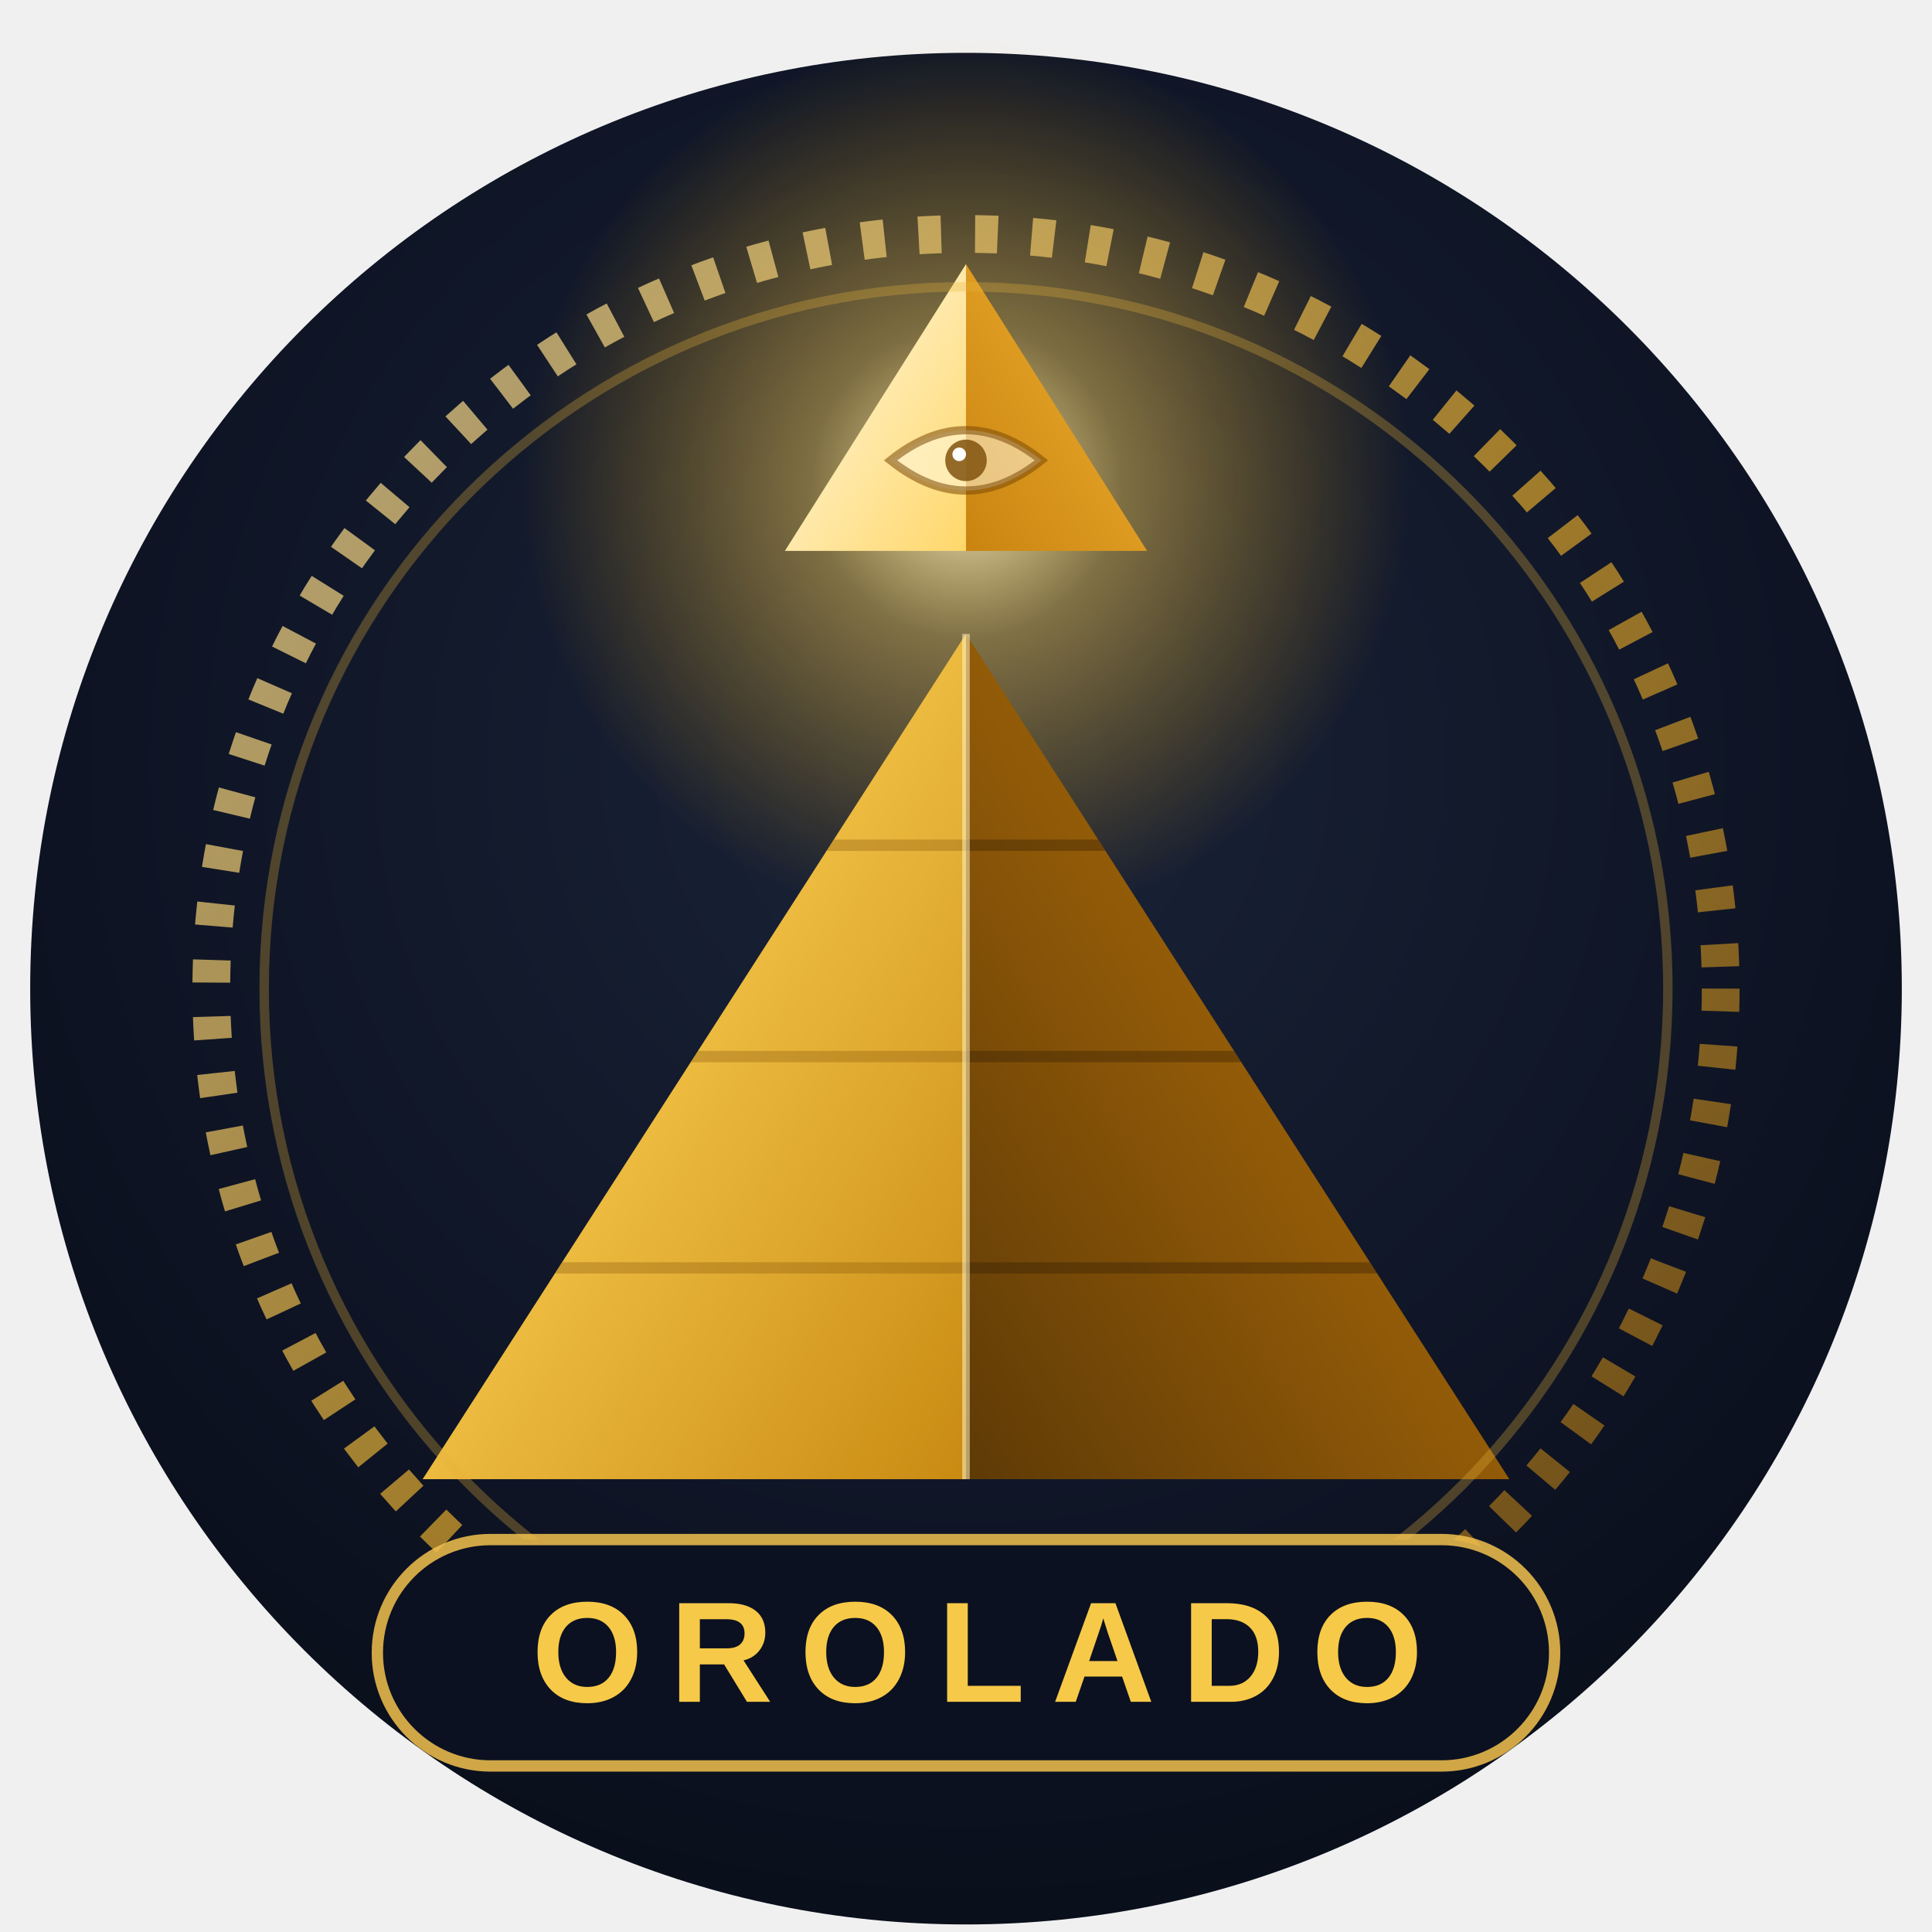
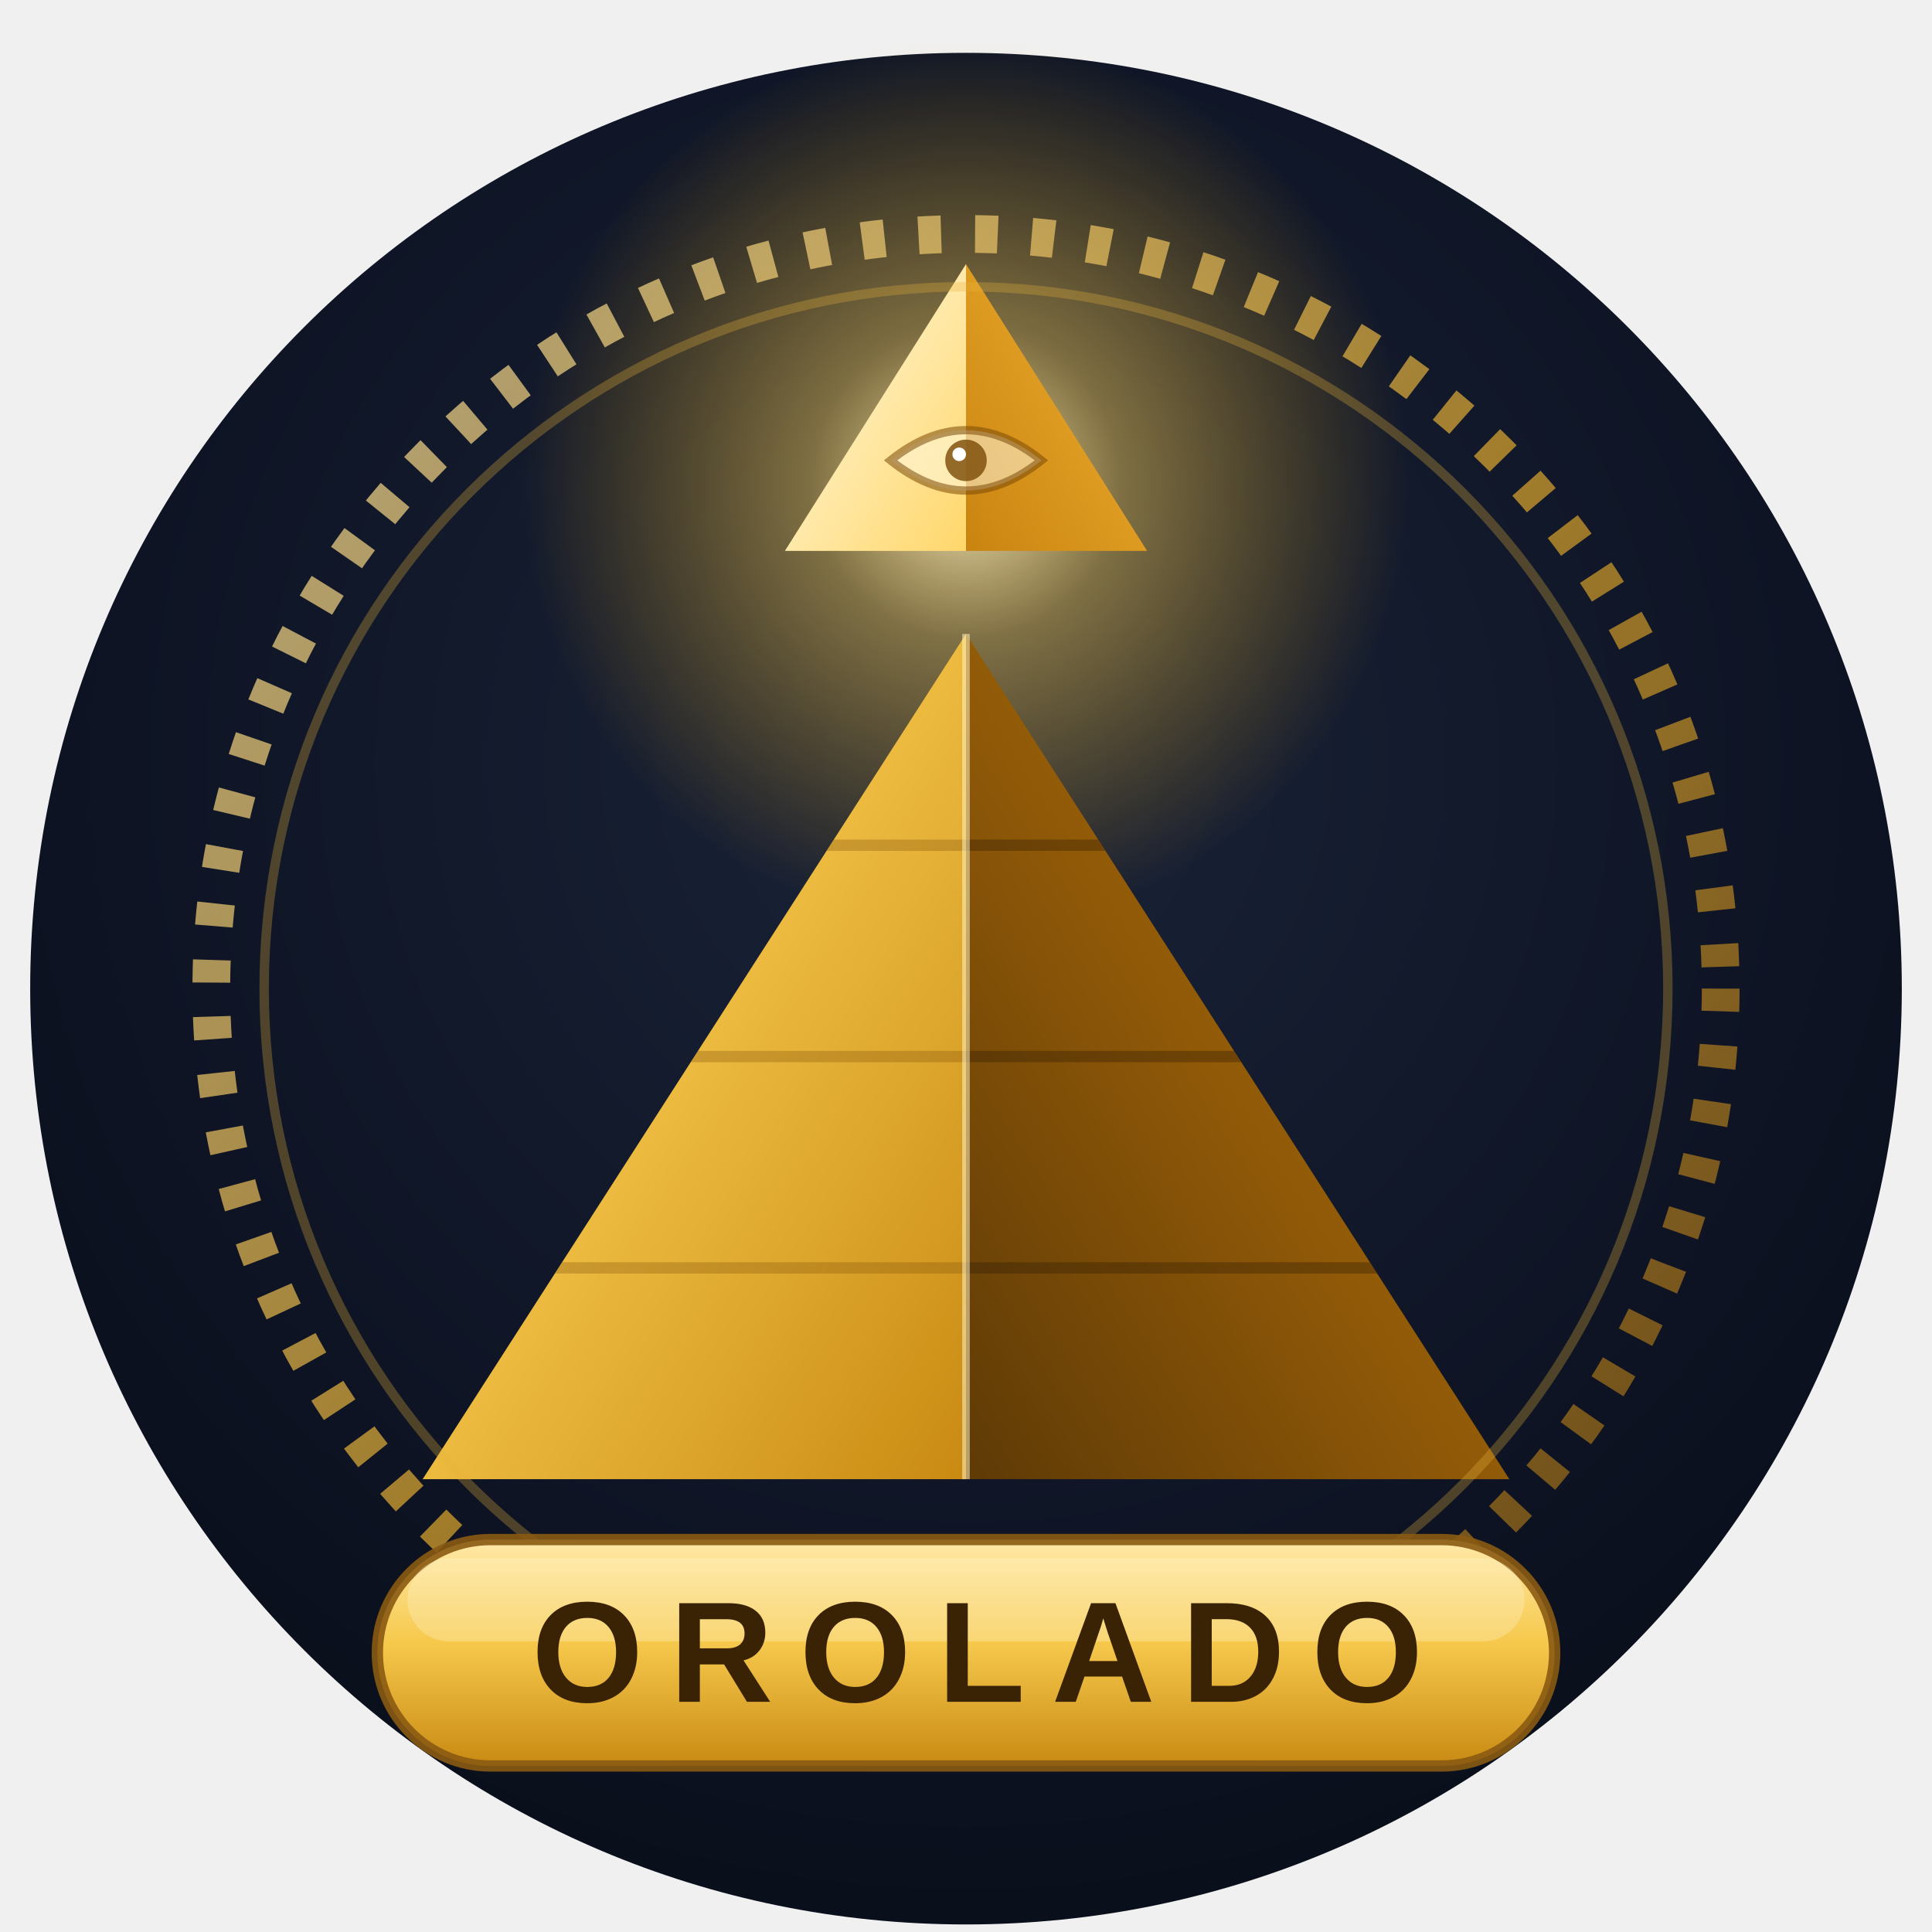
<svg xmlns="http://www.w3.org/2000/svg" viewBox="0 0 512 512">
  <defs>
    <radialGradient id="bgA" cx="50%" cy="38%" r="75%">
      <stop offset="0" stop-color="#1A2338" />
      <stop offset=".6" stop-color="#0E1424" />
      <stop offset="1" stop-color="#070B15" />
    </radialGradient>
    <linearGradient id="ringA" x1="0" y1="0" x2="1" y2="1">
      <stop offset="0" stop-color="#FFE9A8" />
      <stop offset=".5" stop-color="#E0A92E" />
      <stop offset="1" stop-color="#8A5A12" />
    </linearGradient>
    <linearGradient id="faceL" x1="0" y1="0" x2="1" y2="1">
      <stop offset="0" stop-color="#FFF1BF" />
      <stop offset=".35" stop-color="#F6C94D" />
      <stop offset="1" stop-color="#C98A12" />
    </linearGradient>
    <linearGradient id="faceR" x1="1" y1="0" x2="0" y2="1">
      <stop offset="0" stop-color="#B8780C" />
      <stop offset=".55" stop-color="#8E5808" />
      <stop offset="1" stop-color="#5E3A06" />
    </linearGradient>
    <linearGradient id="capL" x1="0" y1="0" x2="1" y2="1">
      <stop offset="0" stop-color="#FFFBEA" />
      <stop offset="1" stop-color="#FFD76A" />
    </linearGradient>
    <linearGradient id="capR" x1="1" y1="0" x2="0" y2="1">
      <stop offset="0" stop-color="#F2B233" />
      <stop offset="1" stop-color="#C98410" />
    </linearGradient>
    <radialGradient id="haloA" cx="50%" cy="50%" r="50%">
      <stop offset="0" stop-color="#FFF6D0" stop-opacity=".95" />
      <stop offset=".35" stop-color="#FFD35A" stop-opacity=".45" />
      <stop offset="1" stop-color="#FFB300" stop-opacity="0" />
    </radialGradient>
    <clipPath id="clipL">
      <path d="M256 168 L112 392 L256 392 Z" />
    </clipPath>
    <clipPath id="clipR">
      <path d="M256 168 L256 392 L400 392 Z" />
    </clipPath>
+     <linearGradient id="banA" x1="0" y1="0" x2="0" y2="1">
+       <stop offset="0" stop-color="#FFE9A8" />
+       <stop offset=".45" stop-color="#F6C94D" />
+       <stop offset="1" stop-color="#C98A12" />
+     </linearGradient>
  </defs>
  <circle cx="256" cy="262" r="248" fill="url(#bgA)" />
  <circle cx="256" cy="128" r="118" fill="url(#haloA)" />
  <path d="M256 168 L112 392 L256 392 Z" fill="url(#faceL)" />
  <path d="M256 168 L256 392 L400 392 Z" fill="url(#faceR)" />
  <g clip-path="url(#clipL)" stroke="#8A5A10" stroke-opacity=".35" stroke-width="3">
    <path d="M100 224 H260 M100 280 H260 M100 336 H260" />
  </g>
  <g clip-path="url(#clipR)" stroke="#2E1C03" stroke-opacity=".35" stroke-width="3">
    <path d="M252 224 H412 M252 280 H412 M252 336 H412" />
  </g>
  <path d="M256 168 L256 392" stroke="#FFF1BF" stroke-opacity=".55" stroke-width="2" />
  <path d="M256 70 L208 146 L256 146 Z" fill="url(#capL)" />
  <path d="M256 70 L256 146 L304 146 Z" fill="url(#capR)" />
  <path d="M236 122 Q256 106 276 122 Q256 138 236 122 Z" fill="#FFF8DD" fill-opacity=".55" stroke="#7A4A06" stroke-opacity=".55" stroke-width="2.2" />
  <circle cx="256" cy="122" r="5.5" fill="#7A4A06" fill-opacity=".8" />
  <circle cx="254.2" cy="120.4" r="1.8" fill="#FFFFFF" />
  <circle cx="256" cy="262" r="200" fill="none" stroke="url(#ringA)" stroke-width="10" stroke-dasharray="6 9" opacity=".7" />
  <circle cx="256" cy="262" r="186" fill="none" stroke="#E6B23A" stroke-opacity=".3" stroke-width="2.5" />
-   <rect x="100" y="408" width="312" height="60" rx="30" fill="#0B1120" stroke="#F2C14E" stroke-opacity=".85" stroke-width="3" />
-   <text x="259" y="451" font-family="Arial, Helvetica, sans-serif" font-weight="900" font-size="38" letter-spacing="7" fill="#F7C948" text-anchor="middle" text-rendering="geometricPrecision">OROLADO</text>
+   <rect x="100" y="408" width="312" height="60" rx="30" fill="url(#banA)" stroke="#8A5A12" stroke-opacity=".9" stroke-width="3" />
+   <rect x="108" y="413" width="296" height="22" rx="11" fill="#FFF6D6" fill-opacity=".28" />
+   <text x="259" y="451" font-family="Arial, Helvetica, sans-serif" font-weight="900" font-size="38" letter-spacing="7" fill="#3A2205" text-anchor="middle" text-rendering="geometricPrecision">OROLADO</text>
  <path d="M104 398 H408" stroke="url(#ringA)" stroke-width="6" stroke-linecap="round" opacity=".9" />
</svg>
